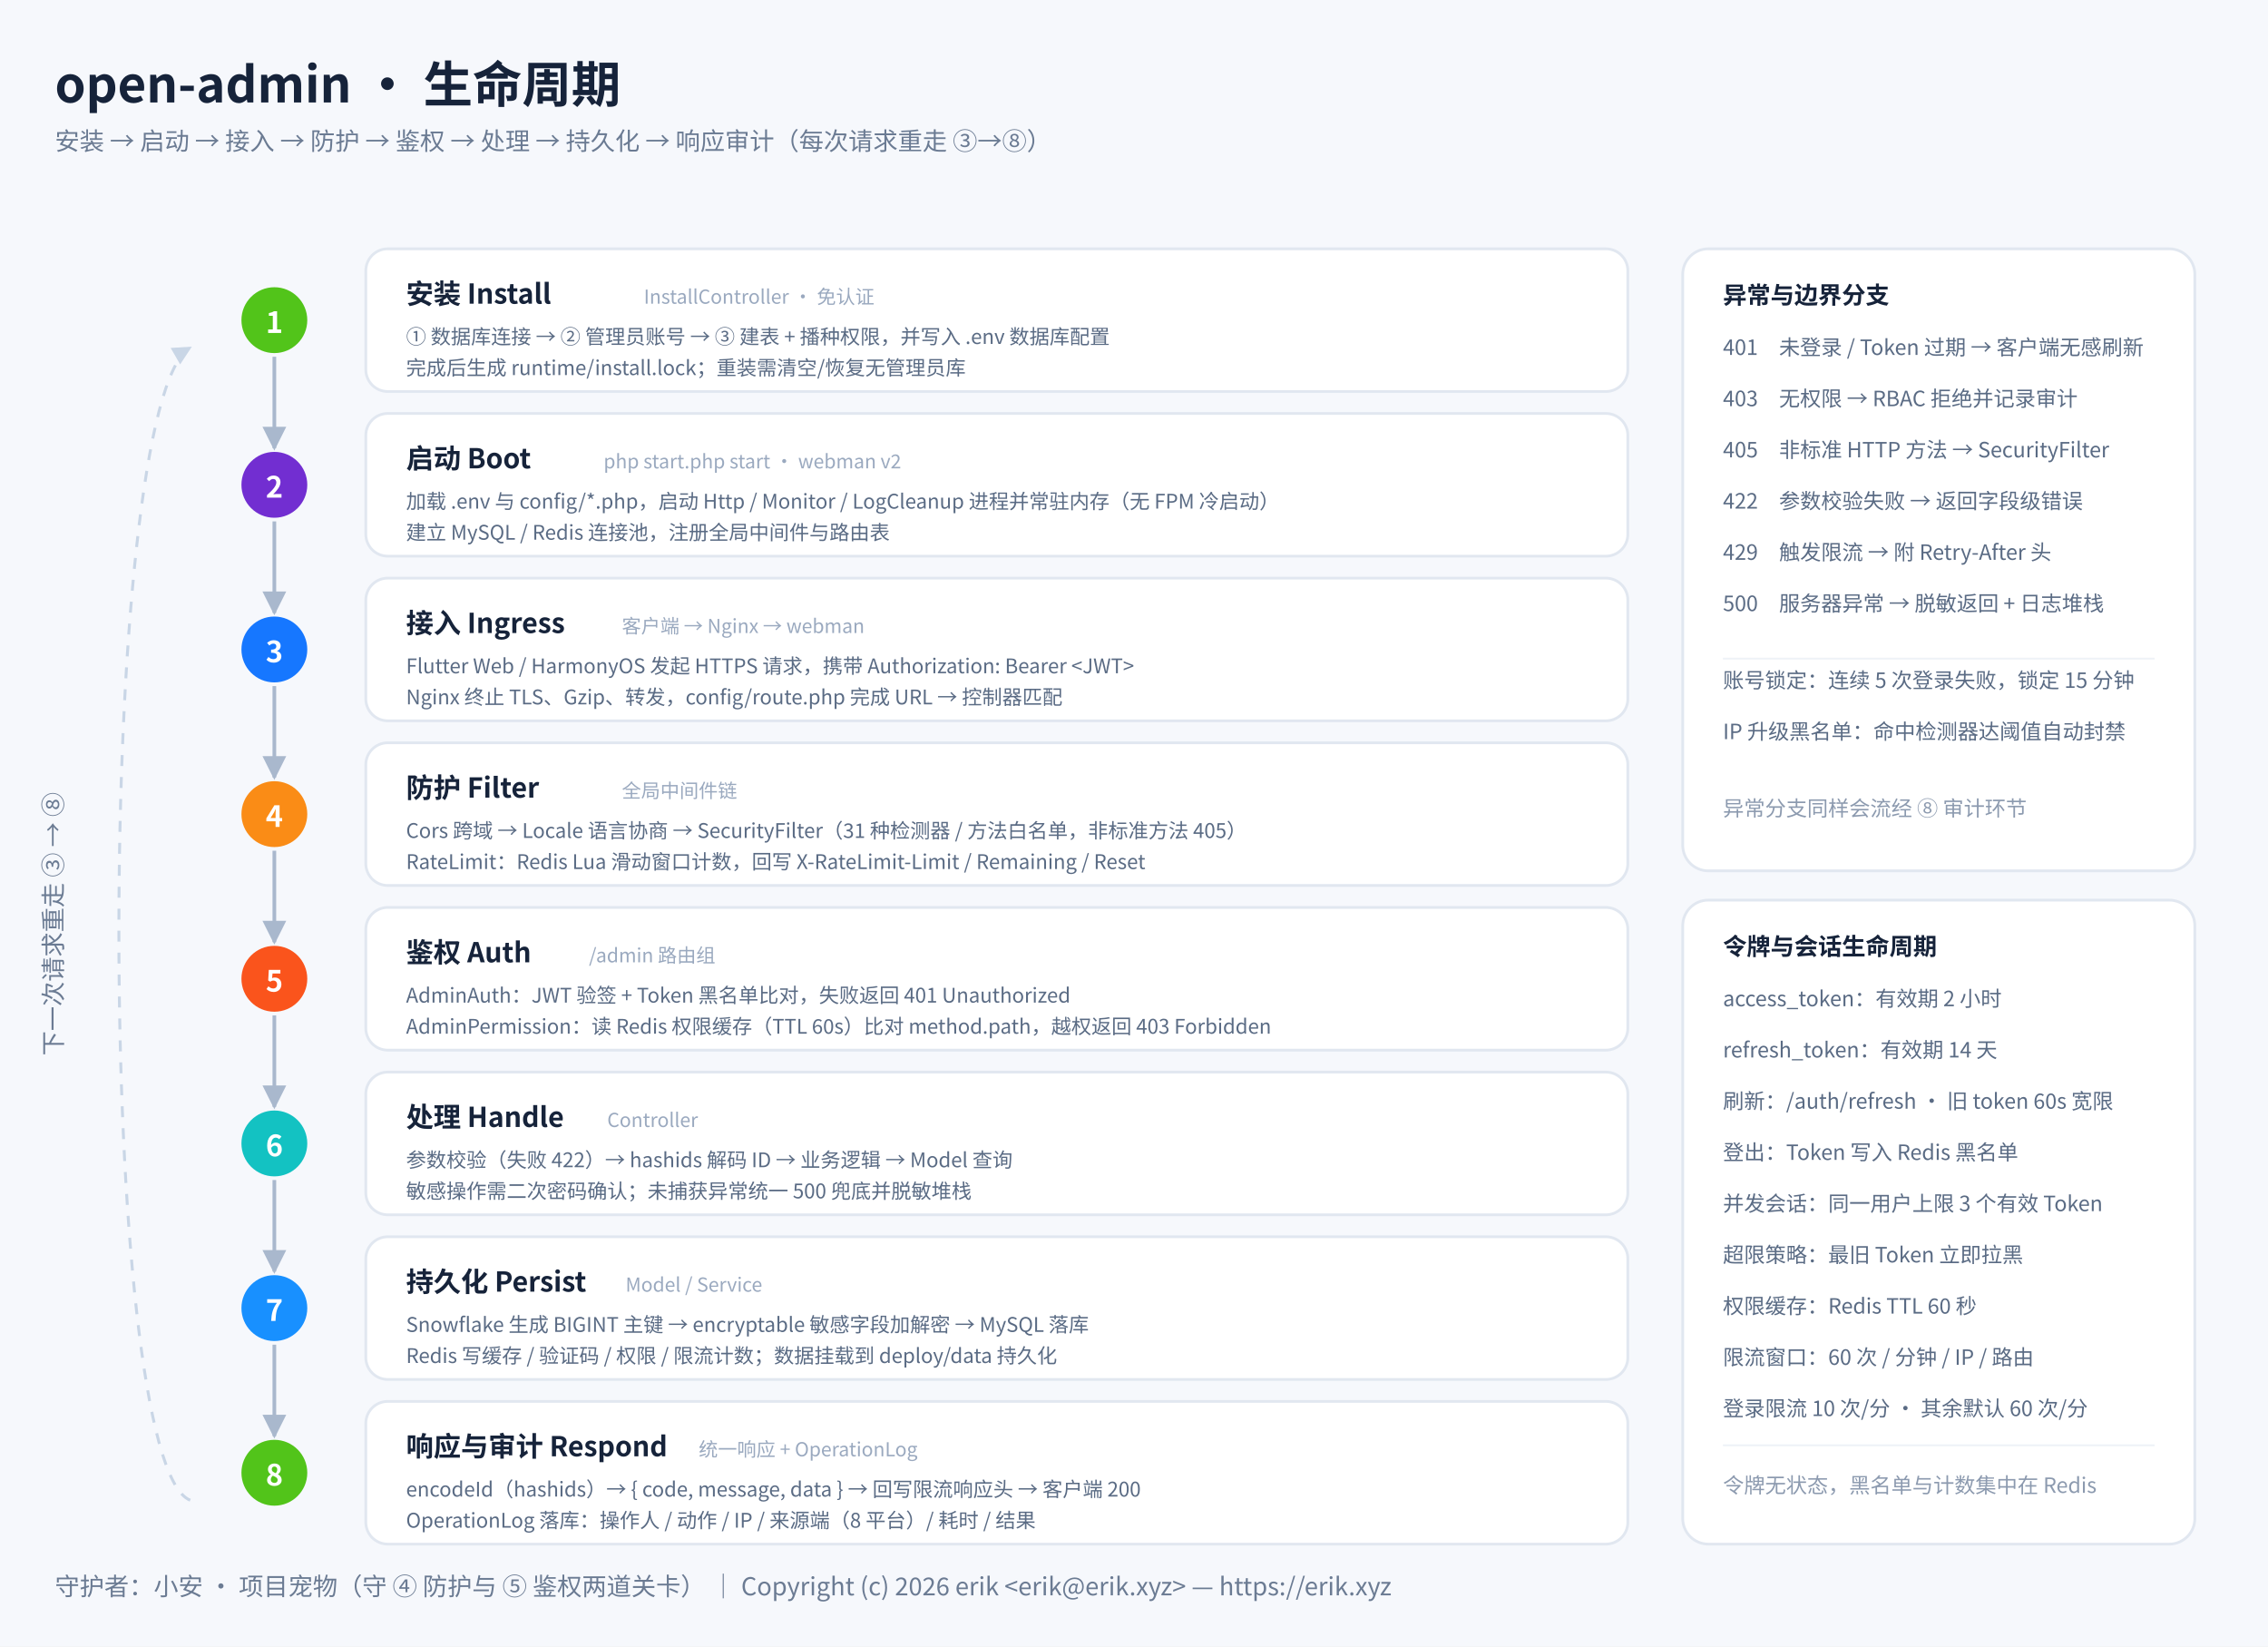
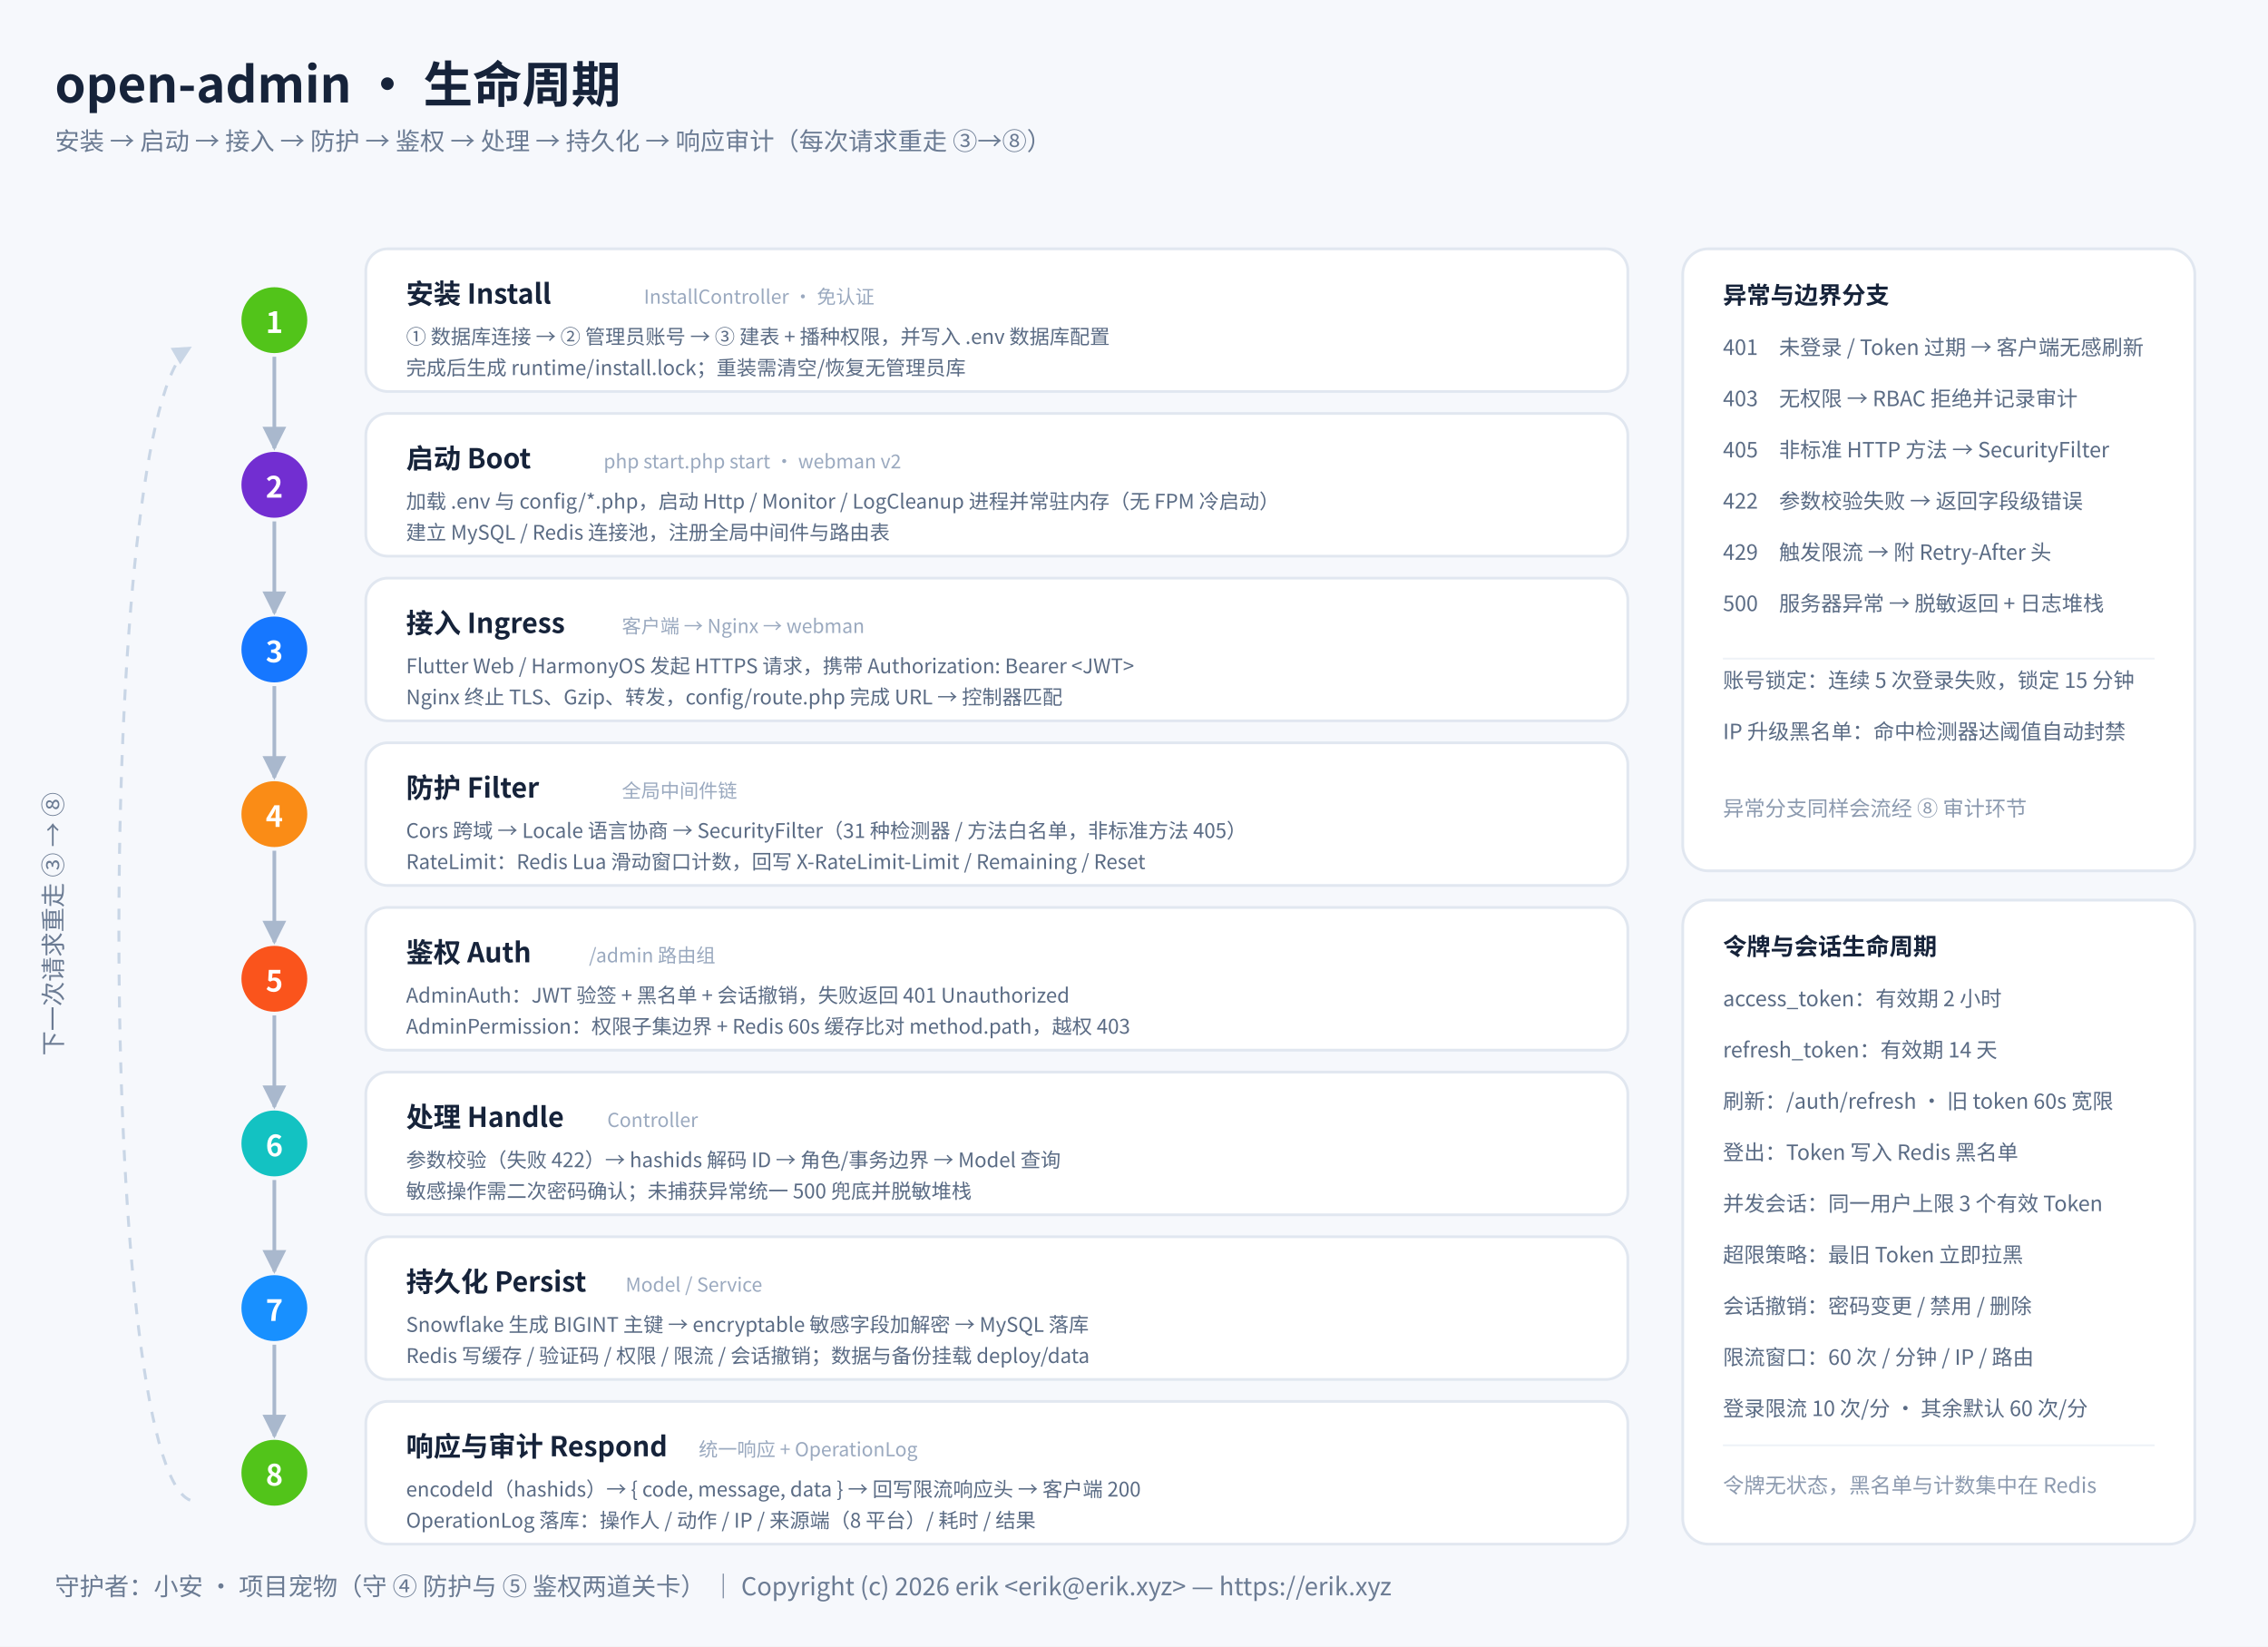
<svg xmlns="http://www.w3.org/2000/svg" viewBox="0 0 1240 900" width="1240" height="900" role="img" aria-label="open-admin 生命周期图">
  <defs>
    <marker id="lcArw" viewBox="0 0 10 10" refX="9" refY="5" markerWidth="6.5" markerHeight="6.5" orient="auto-start-reverse">
      <path d="M 0 0 L 10 5 L 0 10 z" fill="#A9B8CD" />
    </marker>
    <marker id="lcArwSoft" viewBox="0 0 10 10" refX="9" refY="5" markerWidth="6.5" markerHeight="6.5" orient="auto-start-reverse">
      <path d="M 0 0 L 10 5 L 0 10 z" fill="#C9D6E6" />
    </marker>
    <style>
      text { font-family: system-ui, -apple-system, "PingFang SC", "Microsoft YaHei", "Noto Sans CJK SC", "Segoe UI", sans-serif; }
      .t1 { font-size: 27px; font-weight: 700; fill: #16233A; }
      .t2 { font-size: 13.5px; fill: #6B7B93; }
      .card { fill: #FFFFFF; stroke: #E1E7F0; stroke-width: 1.5; }
      .sTitle { font-size: 15px; font-weight: 700; fill: #16233A; }
      .sWhere { font-size: 10.5px; fill: #9AA9BF; }
      .sItem { font-size: 11px; fill: #5A6B84; }
      .badge { font-size: 16px; font-weight: 700; fill: #FFFFFF; }
      .railT { font-size: 13px; font-weight: 700; fill: #16233A; }
      .railI { font-size: 11.5px; fill: #5A6B84; }
      .ctr { text-anchor: middle; }
    </style>
  </defs>
  <rect width="1240" height="900" fill="#F6F8FC" />
  <text class="t1" x="30" y="56">open-admin · 生命周期</text>
  <text class="t2" x="30" y="82">安装 → 启动 → 接入 → 防护 → 鉴权 → 处理 → 持久化 → 响应审计（每次请求重走 ③→⑧）</text>
  <path d="M 104 820 C 52 800 52 220 104 190" fill="none" stroke="#C9D6E6" stroke-width="1.6" stroke-dasharray="6 6" marker-end="url(#lcArwSoft)" />
  <text class="t2" x="34" y="505" text-anchor="middle" font-size="10.5" fill="#9AA9BF" transform="rotate(-90 34 505)">下一次请求重走 ③ → ⑧</text>
  <circle cx="150" cy="175" r="18" fill="#52C41A" />
  <text class="badge ctr" x="150" y="182">1</text>
  <rect class="card" x="200" y="136" width="690" height="78" rx="12" />
  <text class="sTitle" x="222" y="166">安装 Install</text>
  <text class="sWhere" x="352" y="166">InstallController · 免认证</text>
  <text class="sItem" x="222" y="188">① 数据库连接 → ② 管理员账号 → ③ 建表 + 播种权限，并写入 .env 数据库配置</text>
  <text class="sItem" x="222" y="205">完成后生成 runtime/install.lock；重装需清空/恢复无管理员库</text>
  <path d="M 150 195 L 150 245" stroke="#A9B8CD" stroke-width="2" marker-end="url(#lcArw)" />
  <circle cx="150" cy="265" r="18" fill="#722ED1" />
  <text class="badge ctr" x="150" y="272">2</text>
  <rect class="card" x="200" y="226" width="690" height="78" rx="12" />
  <text class="sTitle" x="222" y="256">启动 Boot</text>
  <text class="sWhere" x="330" y="256">php start.php start · webman v2</text>
  <text class="sItem" x="222" y="278">加载 .env 与 config/*.php，启动 Http / Monitor / LogCleanup 进程并常驻内存（无 FPM 冷启动）</text>
  <text class="sItem" x="222" y="295">建立 MySQL / Redis 连接池，注册全局中间件与路由表</text>
  <path d="M 150 285 L 150 335" stroke="#A9B8CD" stroke-width="2" marker-end="url(#lcArw)" />
  <circle cx="150" cy="355" r="18" fill="#1677FF" />
  <text class="badge ctr" x="150" y="362">3</text>
  <rect class="card" x="200" y="316" width="690" height="78" rx="12" />
  <text class="sTitle" x="222" y="346">接入 Ingress</text>
  <text class="sWhere" x="340" y="346">客户端 → Nginx → webman</text>
  <text class="sItem" x="222" y="368">Flutter Web / HarmonyOS 发起 HTTPS 请求，携带 Authorization: Bearer &lt;JWT&gt;</text>
  <text class="sItem" x="222" y="385">Nginx 终止 TLS、Gzip、转发，config/route.php 完成 URL → 控制器匹配</text>
  <path d="M 150 375 L 150 425" stroke="#A9B8CD" stroke-width="2" marker-end="url(#lcArw)" />
  <circle cx="150" cy="445" r="18" fill="#FA8C16" />
  <text class="badge ctr" x="150" y="452">4</text>
  <rect class="card" x="200" y="406" width="690" height="78" rx="12" />
  <text class="sTitle" x="222" y="436">防护 Filter</text>
  <text class="sWhere" x="340" y="436">全局中间件链</text>
  <text class="sItem" x="222" y="458">Cors 跨域 → Locale 语言协商 → SecurityFilter（31 种检测器 / 方法白名单，非标准方法 405）</text>
  <text class="sItem" x="222" y="475">RateLimit：Redis Lua 滑动窗口计数，回写 X-RateLimit-Limit / Remaining / Reset</text>
  <path d="M 150 465 L 150 515" stroke="#A9B8CD" stroke-width="2" marker-end="url(#lcArw)" />
  <circle cx="150" cy="535" r="18" fill="#FA541C" />
  <text class="badge ctr" x="150" y="542">5</text>
  <rect class="card" x="200" y="496" width="690" height="78" rx="12" />
  <text class="sTitle" x="222" y="526">鉴权 Auth</text>
  <text class="sWhere" x="322" y="526">/admin 路由组</text>
-   <text class="sItem" x="222" y="548">AdminAuth：JWT 验签 + Token 黑名单比对，失败返回 401 Unauthorized</text>
-   <text class="sItem" x="222" y="565">AdminPermission：读 Redis 权限缓存（TTL 60s）比对 method.path，越权返回 403 Forbidden</text>
+   <text class="sItem" x="222" y="548">AdminAuth：JWT 验签 + 黑名单 + 会话撤销，失败返回 401 Unauthorized</text>
+   <text class="sItem" x="222" y="565">AdminPermission：权限子集边界 + Redis 60s 缓存比对 method.path，越权 403</text>
  <path d="M 150 555 L 150 605" stroke="#A9B8CD" stroke-width="2" marker-end="url(#lcArw)" />
  <circle cx="150" cy="625" r="18" fill="#13C2C2" />
  <text class="badge ctr" x="150" y="632">6</text>
  <rect class="card" x="200" y="586" width="690" height="78" rx="12" />
  <text class="sTitle" x="222" y="616">处理 Handle</text>
  <text class="sWhere" x="332" y="616">Controller</text>
-   <text class="sItem" x="222" y="638">参数校验（失败 422）→ hashids 解码 ID → 业务逻辑 → Model 查询</text>
+   <text class="sItem" x="222" y="638">参数校验（失败 422）→ hashids 解码 ID → 角色/事务边界 → Model 查询</text>
  <text class="sItem" x="222" y="655">敏感操作需二次密码确认；未捕获异常统一 500 兜底并脱敏堆栈</text>
  <path d="M 150 645 L 150 695" stroke="#A9B8CD" stroke-width="2" marker-end="url(#lcArw)" />
  <circle cx="150" cy="715" r="18" fill="#1890FF" />
  <text class="badge ctr" x="150" y="722">7</text>
  <rect class="card" x="200" y="676" width="690" height="78" rx="12" />
  <text class="sTitle" x="222" y="706">持久化 Persist</text>
  <text class="sWhere" x="342" y="706">Model / Service</text>
  <text class="sItem" x="222" y="728">Snowflake 生成 BIGINT 主键 → encryptable 敏感字段加解密 → MySQL 落库</text>
-   <text class="sItem" x="222" y="745">Redis 写缓存 / 验证码 / 权限 / 限流计数；数据挂载到 deploy/data 持久化</text>
+   <text class="sItem" x="222" y="745">Redis 写缓存 / 验证码 / 权限 / 限流 / 会话撤销；数据与备份挂载 deploy/data</text>
  <path d="M 150 735 L 150 785" stroke="#A9B8CD" stroke-width="2" marker-end="url(#lcArw)" />
  <circle cx="150" cy="805" r="18" fill="#52C41A" />
  <text class="badge ctr" x="150" y="812">8</text>
  <rect class="card" x="200" y="766" width="690" height="78" rx="12" />
  <text class="sTitle" x="222" y="796">响应与审计 Respond</text>
  <text class="sWhere" x="382" y="796">统一响应 + OperationLog</text>
  <text class="sItem" x="222" y="818">encodeId（hashids）→ { code, message, data } → 回写限流响应头 → 客户端 200</text>
  <text class="sItem" x="222" y="835">OperationLog 落库：操作人 / 动作 / IP / 来源端（8 平台）/ 耗时 / 结果</text>
  <rect class="card" x="920" y="136" width="280" height="340" rx="14" stroke="#FFD8BF" />
  <text class="railT" x="942" y="166" fill="#AD4E00">异常与边界分支</text>
  <g class="railI">
    <text x="942" y="194">401　未登录 / Token 过期 → 客户端无感刷新</text>
    <text x="942" y="222">403　无权限 → RBAC 拒绝并记录审计</text>
    <text x="942" y="250">405　非标准 HTTP 方法 → SecurityFilter</text>
    <text x="942" y="278">422　参数校验失败 → 返回字段级错误</text>
    <text x="942" y="306">429　触发限流 → 附 Retry-After 头</text>
    <text x="942" y="334">500　服务器异常 → 脱敏返回 + 日志堆栈</text>
    <text x="942" y="376">账号锁定：连续 5 次登录失败，锁定 15 分钟</text>
    <text x="942" y="404">IP 升级黑名单：命中检测器达阈值自动封禁</text>
    <text x="942" y="446" fill="#8C9AAF">异常分支同样会流经 ⑧ 审计环节</text>
  </g>
  <line x1="942" y1="360" x2="1178" y2="360" stroke="#EEF2F7" />
  <rect class="card" x="920" y="492" width="280" height="352" rx="14" stroke="#BEDAFF" />
  <text class="railT" x="942" y="522" fill="#1677FF">令牌与会话生命周期</text>
  <g class="railI">
    <text x="942" y="550">access_token：有效期 2 小时</text>
    <text x="942" y="578">refresh_token：有效期 14 天</text>
    <text x="942" y="606">刷新：/auth/refresh · 旧 token 60s 宽限</text>
    <text x="942" y="634">登出：Token 写入 Redis 黑名单</text>
    <text x="942" y="662">并发会话：同一用户上限 3 个有效 Token</text>
    <text x="942" y="690">超限策略：最旧 Token 立即拉黑</text>
-     <text x="942" y="718">权限缓存：Redis TTL 60 秒</text>
+     <text x="942" y="718">会话撤销：密码变更 / 禁用 / 删除</text>
    <text x="942" y="746">限流窗口：60 次 / 分钟 / IP / 路由</text>
    <text x="942" y="774">登录限流 10 次/分 · 其余默认 60 次/分</text>
    <text x="942" y="816" fill="#8C9AAF">令牌无状态，黑名单与计数集中在 Redis</text>
  </g>
  <line x1="942" y1="790" x2="1178" y2="790" stroke="#EEF2F7" />
  <text class="t2" x="30" y="872" font-size="11.5">
    守护者：小安 · 项目宠物（守 ④ 防护与 ⑤ 鉴权两道关卡） ｜ Copyright (c) 2026 erik &lt;erik@erik.xyz&gt; — https://erik.xyz
  </text>
</svg>
